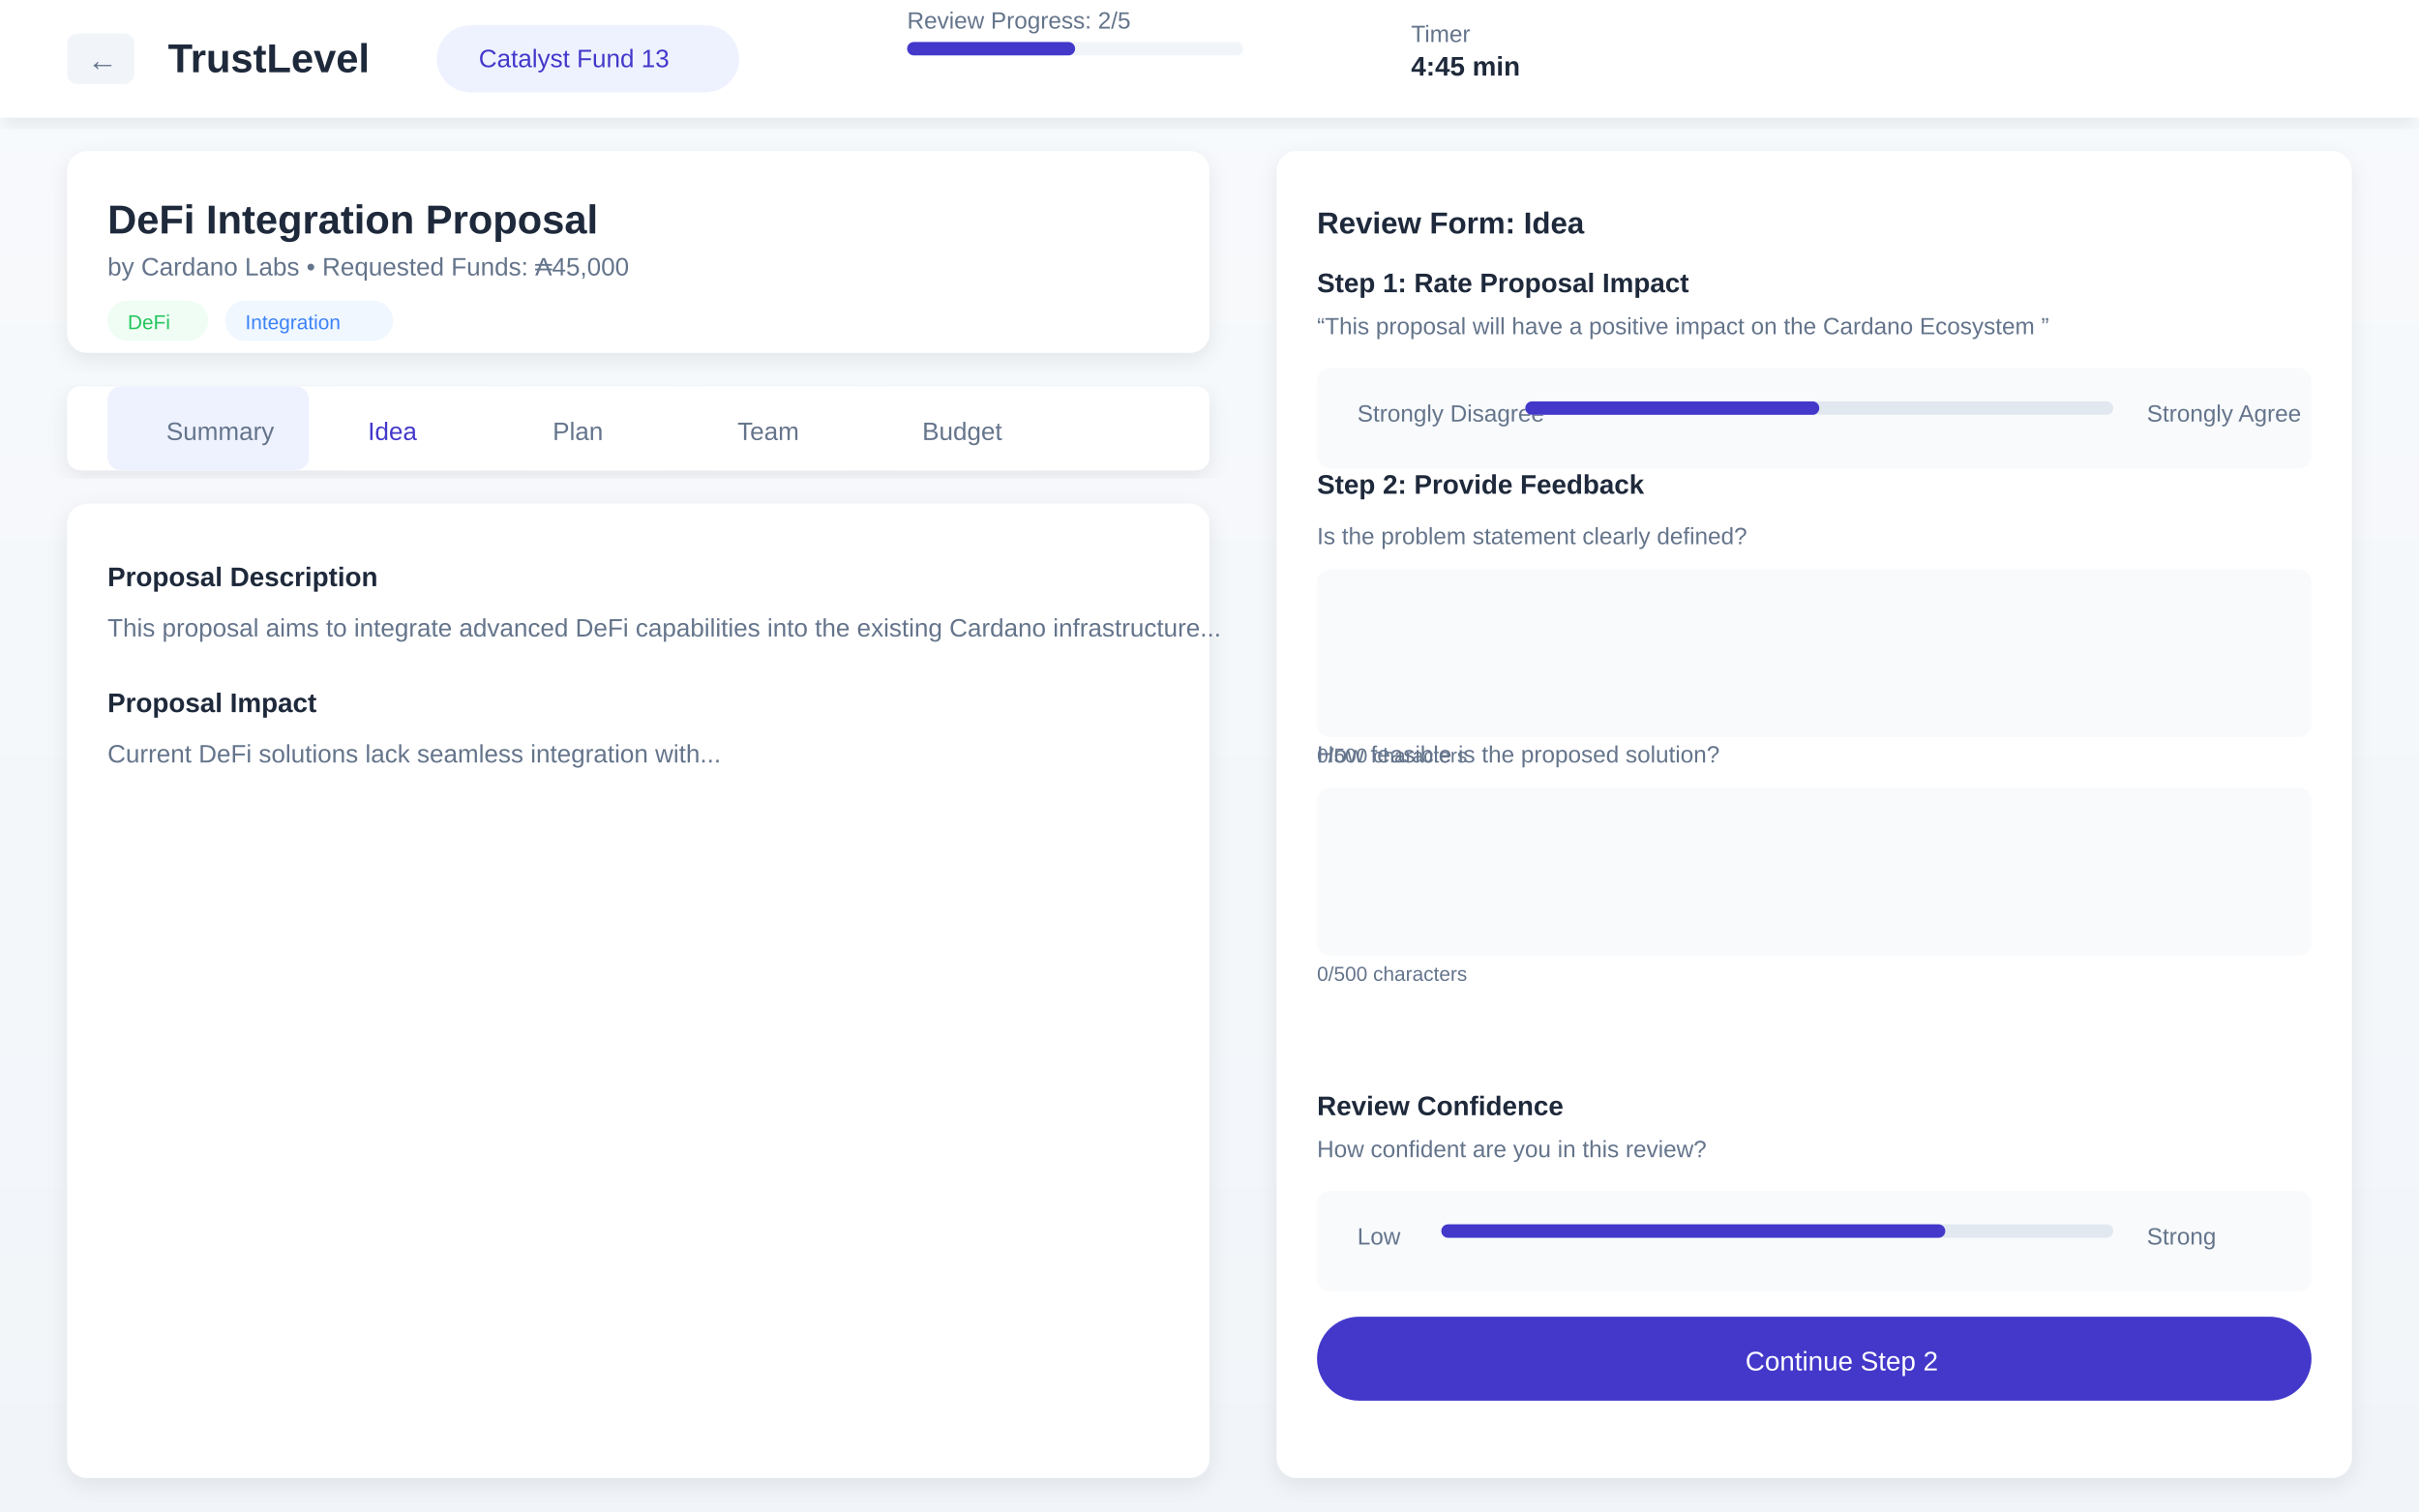
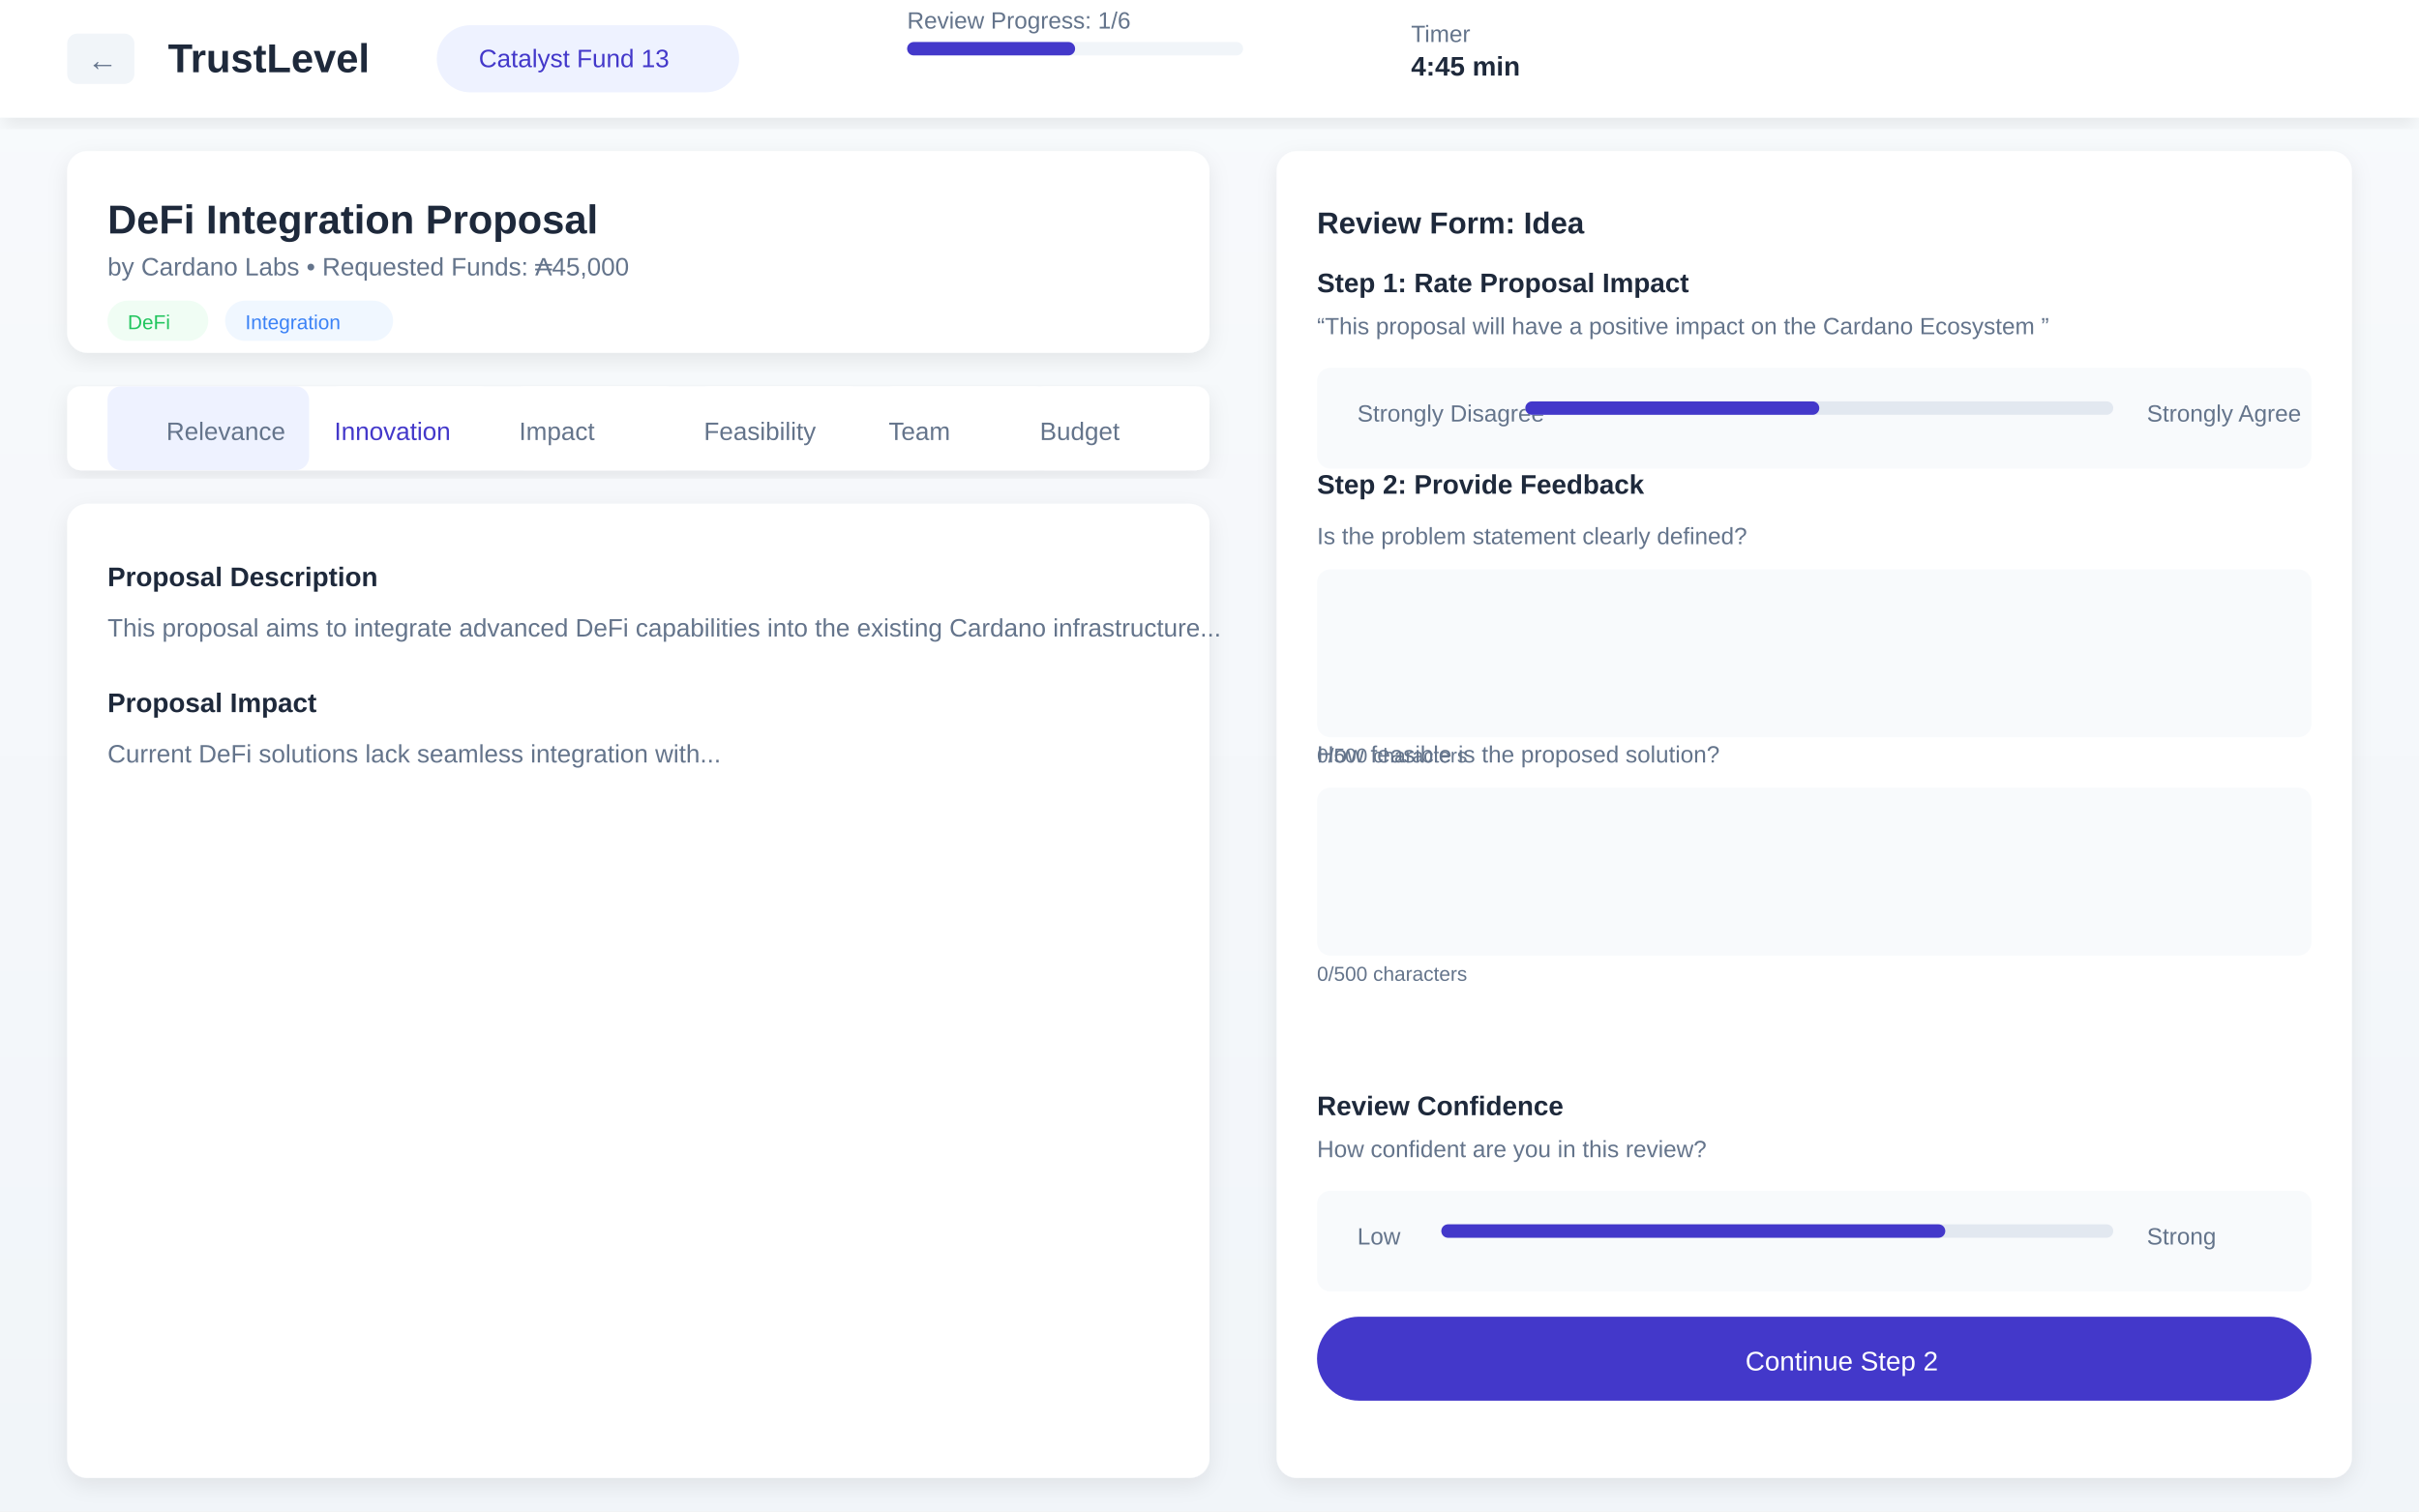
<svg xmlns="http://www.w3.org/2000/svg" viewBox="0 0 1440 900">
  <defs>
    <linearGradient id="bg-gradient" x1="0" y1="0" x2="0" y2="1">
      <stop offset="0%" stop-color="#f8fafc" />
      <stop offset="100%" stop-color="#f1f5f9" />
    </linearGradient>
    <filter id="card-shadow">
      <feDropShadow dx="0" dy="4" stdDeviation="6" flood-opacity="0.08" />
    </filter>
  </defs>
  <rect width="1440" height="900" fill="url(#bg-gradient)" />
  <rect x="0" y="0" width="1440" height="70" fill="#ffffff" filter="url(#card-shadow)" />
  <g transform="translate(40, 0)">
    <g transform="translate(0, 20)">
      <rect width="40" height="30" rx="6" fill="#f1f5f9" />
      <text x="12" y="22" font-family="Arial" font-size="18" fill="#64748b">←</text>
    </g>
    <text x="60" y="43" font-family="Arial" font-size="24" font-weight="bold" fill="#1e293b">TrustLevel</text>
    <rect x="220" y="15" width="180" height="40" rx="20" fill="#eef2ff" />
    <text x="245" y="40" font-family="Arial" font-size="15" fill="#4338ca">Catalyst Fund 13</text>
    <g transform="translate(500, 25)">
      <rect width="200" height="8" rx="4" fill="#f1f5f9" />
      <rect width="100" height="8" rx="4" fill="#4338ca" />
-       <text x="0" y="-8" font-family="Arial" font-size="14" fill="#64748b">Review Progress: 2/5</text>
+       <text x="0" y="-8" font-family="Arial" font-size="14" fill="#64748b">Review Progress: 1/6</text>
    </g>
    <g transform="translate(800, 25)">
      <text x="0" y="0" font-family="Arial" font-size="14" fill="#64748b">Timer</text>
      <text x="0" y="20" font-family="Arial" font-size="16" font-weight="bold" fill="#1e293b">4:45 min</text>
    </g>
  </g>
  <g transform="translate(0, 90)">
    <g transform="translate(40, 0)">
      <rect width="680" height="120" rx="12" fill="#ffffff" filter="url(#card-shadow)" />
      <g transform="translate(24, 24)">
        <text x="0" y="25" font-family="Arial" font-size="24" font-weight="bold" fill="#1e293b">DeFi Integration Proposal</text>
        <text x="0" y="50" font-family="Arial" font-size="15" fill="#64748b">by Cardano Labs • Requested Funds: ₳45,000</text>
        <rect x="0" y="65" width="60" height="24" rx="12" fill="#f0fdf4" />
        <text x="12" y="82" font-family="Arial" font-size="12" fill="#22c55e">DeFi</text>
        <rect x="70" y="65" width="100" height="24" rx="12" fill="#f0f7ff" />
        <text x="82" y="82" font-family="Arial" font-size="12" fill="#3b82f6">Integration</text>
      </g>
      <g transform="translate(0, 140)">
        <rect width="680" height="50" rx="8" fill="#ffffff" filter="url(#card-shadow)" />
        <g transform="translate(24, 0)">
          <rect width="120" height="50" rx="8" fill="#eef2ff" />
-           <text x="35" y="32" font-family="Arial" font-size="15" fill="#64748b">Summary</text>
+           <text x="35" y="32" font-family="Arial" font-size="15" fill="#64748b">Relevance</text>
          <rect x="130" width="100" height="50" rx="8" fill="#ffffff" />
-           <text x="155" y="32" font-family="Arial" font-size="15" fill="#4338ca">Idea</text>
+           <text x="135" y="32" font-family="Arial" font-size="15" fill="#4338ca">Innovation</text>
          <rect x="240" width="100" height="50" rx="8" fill="#ffffff" />
-           <text x="265" y="32" font-family="Arial" font-size="15" fill="#64748b">Plan</text>
+           <text x="245" y="32" font-family="Arial" font-size="15" fill="#64748b">Impact</text>
          <rect x="350" width="100" height="50" rx="8" fill="#ffffff" />
-           <text x="375" y="32" font-family="Arial" font-size="15" fill="#64748b">Team</text>
+           <text x="355" y="32" font-family="Arial" font-size="15" fill="#64748b">Feasibility</text>
          <rect x="460" width="100" height="50" rx="8" fill="#ffffff" />
-           <text x="485" y="32" font-family="Arial" font-size="15" fill="#64748b">Budget</text>
+           <text x="465" y="32" font-family="Arial" font-size="15" fill="#64748b">Team</text>
+           <rect x="550" width="100" height="50" rx="8" fill="#ffffff" />
+           <text x="555" y="32" font-family="Arial" font-size="15" fill="#64748b">Budget</text>
        </g>
      </g>
      <g transform="translate(0, 210)">
        <rect width="680" height="580" rx="12" fill="#ffffff" filter="url(#card-shadow)" />
        <g transform="translate(24, 24)">
          <text x="0" y="25" font-family="Arial" font-size="16" font-weight="bold" fill="#1e293b">Proposal Description</text>
          <text x="0" y="55" font-family="Arial" font-size="15" fill="#64748b">This proposal aims to integrate advanced DeFi capabilities into the existing Cardano infrastructure...</text>
          <g transform="translate(0, 100)">
            <text x="0" y="0" font-family="Arial" font-size="16" font-weight="bold" fill="#1e293b">Proposal Impact</text>
            <text x="0" y="30" font-family="Arial" font-size="15" fill="#64748b">Current DeFi solutions lack seamless integration with...</text>
          </g>
        </g>
      </g>
    </g>
    <g transform="translate(760, 0)">
      <rect width="640" height="790" rx="12" fill="#ffffff" filter="url(#card-shadow)" />
      <g transform="translate(24, 24)">
        <text x="0" y="25" font-family="Arial" font-size="18" font-weight="bold" fill="#1e293b">Review Form: Idea</text>
        <g transform="translate(0, 60)">
          <text x="0" y="0" font-family="Arial" font-size="16" font-weight="bold" fill="#1e293b">Step 1: Rate Proposal Impact</text>
          <text x="0" y="25" font-family="Arial" font-size="14" fill="#64748b"> “This proposal will have a positive impact on the Cardano Ecosystem ”</text>
          <g transform="translate(0, 45)">
            <rect width="592" height="60" rx="8" fill="#f8fafc" />
            <g transform="translate(24, 20)">
              <text x="0" y="12" font-family="Arial" font-size="14" fill="#64748b">Strongly Disagree</text>
              <rect x="100" y="0" width="350" height="8" rx="4" fill="#e2e8f0" />
              <rect x="100" y="0" width="175" height="8" rx="4" fill="#4338ca" />
              <text x="470" y="12" font-family="Arial" font-size="14" fill="#64748b">Strongly Agree</text>
            </g>
          </g>
        </g>
        <g transform="translate(0, 180)">
          <text x="0" y="0" font-family="Arial" font-size="16" font-weight="bold" fill="#1e293b">Step 2: Provide Feedback</text>
          <g transform="translate(0, 30)">
            <text x="0" y="0" font-family="Arial" font-size="14" fill="#64748b">Is the problem statement clearly defined?</text>
            <rect x="0" y="15" width="592" height="100" rx="8" fill="#f8fafc" />
            <text x="0" y="130" font-family="Arial" font-size="12" fill="#64748b">0/500 characters</text>
          </g>
          <g transform="translate(0, 160)">
            <text x="0" y="0" font-family="Arial" font-size="14" fill="#64748b">How feasible is the proposed solution?</text>
            <rect x="0" y="15" width="592" height="100" rx="8" fill="#f8fafc" />
            <text x="0" y="130" font-family="Arial" font-size="12" fill="#64748b">0/500 characters</text>
          </g>
        </g>
        <g transform="translate(0, 550)">
          <text x="0" y="0" font-family="Arial" font-size="16" font-weight="bold" fill="#1e293b">Review Confidence</text>
          <text x="0" y="25" font-family="Arial" font-size="14" fill="#64748b">How confident are you in this review?</text>
          <g transform="translate(0, 45)">
            <rect width="592" height="60" rx="8" fill="#f8fafc" />
            <g transform="translate(24, 20)">
              <text x="0" y="12" font-family="Arial" font-size="14" fill="#64748b">Low</text>
              <rect x="50" y="0" width="400" height="8" rx="4" fill="#e2e8f0" />
              <rect x="50" y="0" width="300" height="8" rx="4" fill="#4338ca" />
              <text x="470" y="12" font-family="Arial" font-size="14" fill="#64748b">Strong</text>
            </g>
          </g>
        </g>
        <g transform="translate(0, 670)">
          <rect width="592" height="50" rx="25" fill="#4338ca" />
          <text x="255" y="32" font-family="Arial" font-size="16" fill="#ffffff">Continue Step 2</text>
        </g>
      </g>
    </g>
  </g>
</svg>
